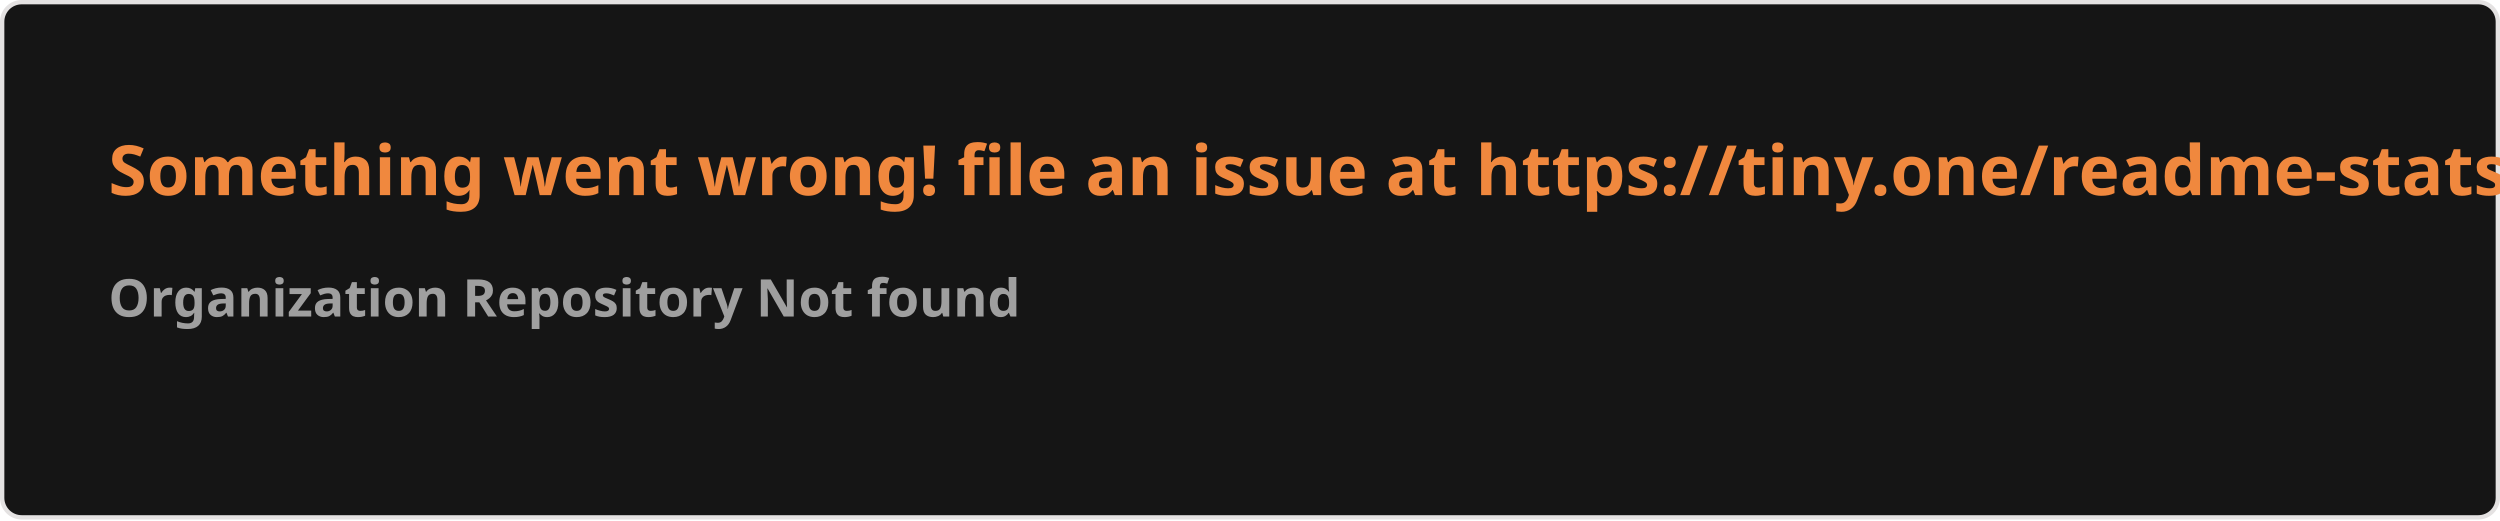
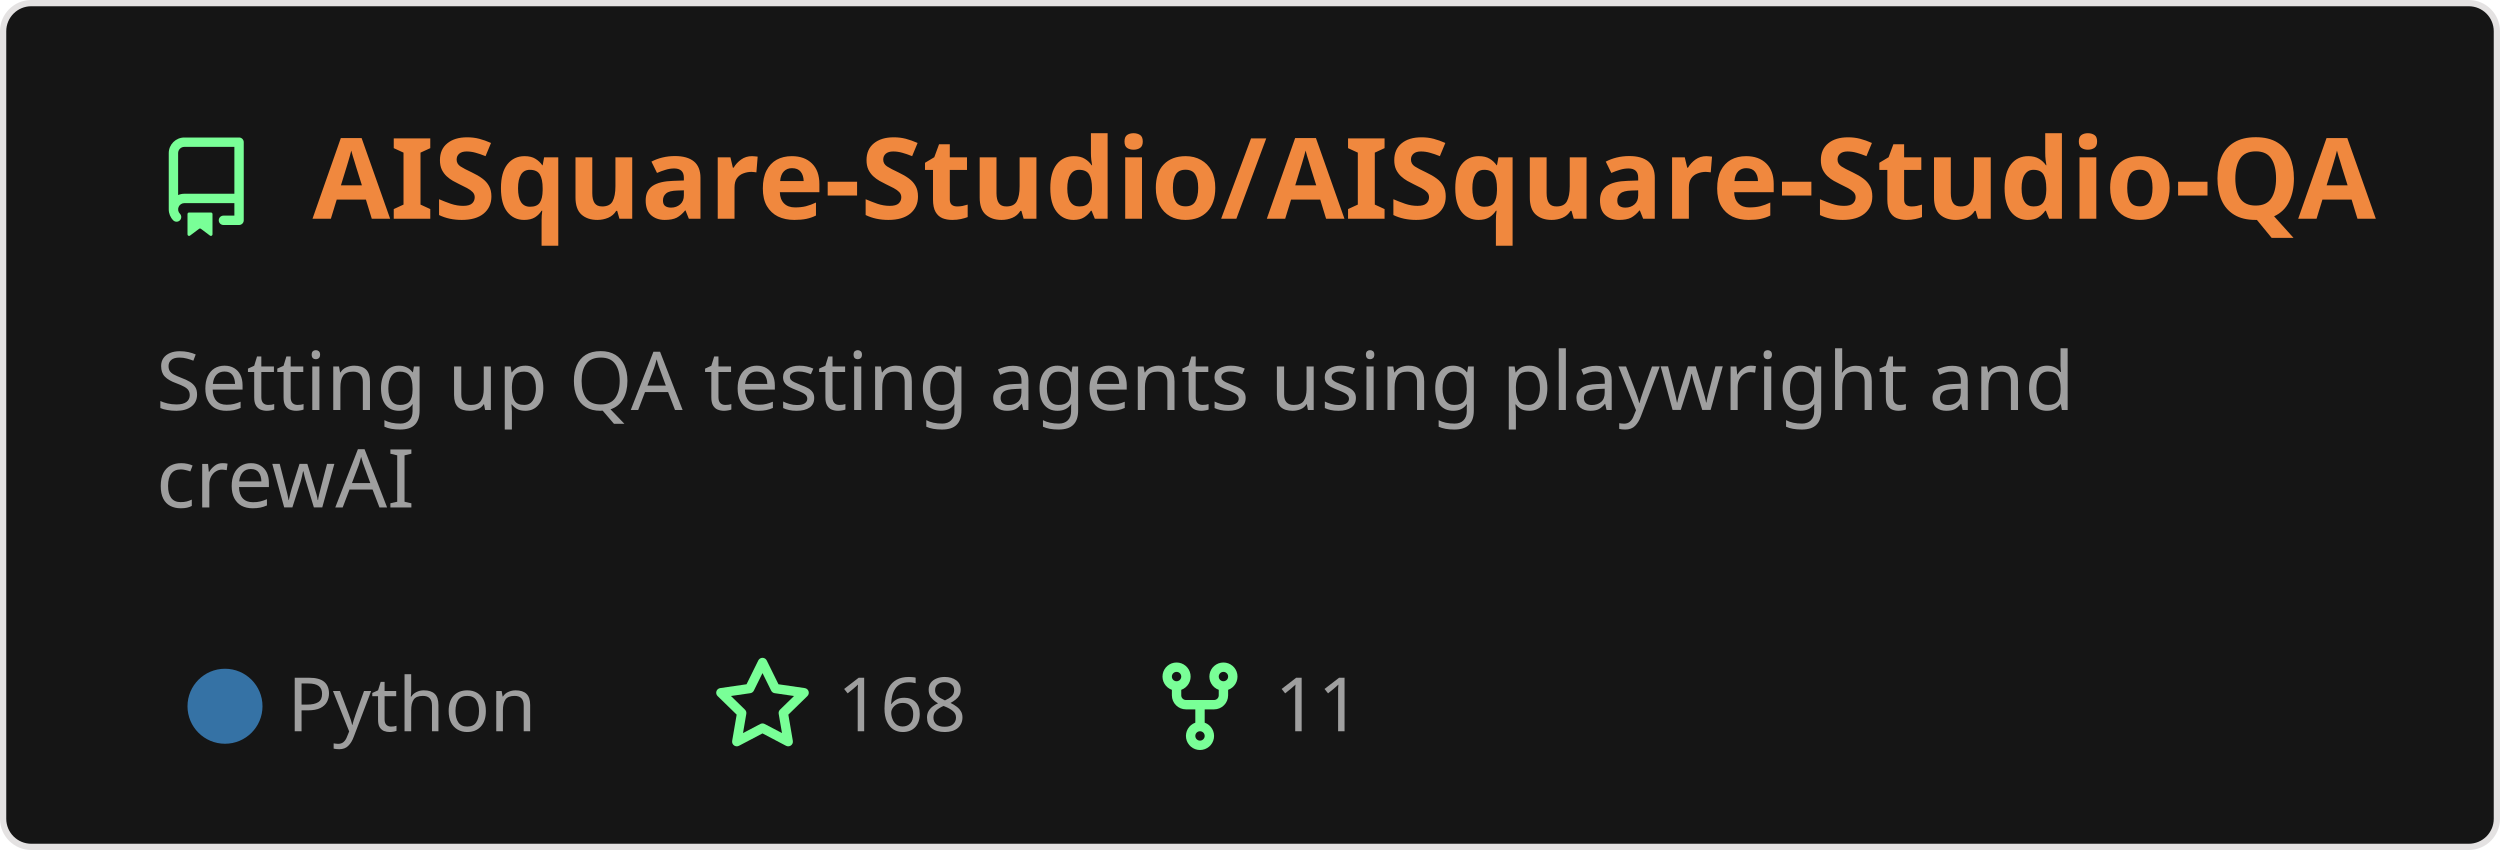
- <svg xmlns="http://www.w3.org/2000/svg" width="576.5" height="120" viewBox="0 0 576.5 120" fill="#151515">
+ <svg xmlns="http://www.w3.org/2000/svg" width="400" height="136" viewBox="0 0 400 136" fill="none" role="img" aria-labelledby="titleId">
  <style>
-     .text { font: 600 16px 'Segoe UI', Ubuntu, Sans-Serif; fill: #f0883e }
-     .small { font: 600 12px 'Segoe UI', Ubuntu, Sans-Serif; fill: #9f9f9f }
-     .gray { fill: #858585 }
-     </style>
-   <rect x="0.5" y="0.5" width="575.5" height="99%" rx="4.5" fill="#151515" stroke="#e4e2e2" />
-   <text x="25" y="45" class="text">Something went wrong! file an issue at https://tiny.one/readme-stats</text>
-   <text data-testid="message" x="25" y="55" class="text small">
-     <tspan x="25" dy="18">Organization Repository Not found</tspan>
-     <tspan x="25" dy="18" class="gray" />
+     .header { font: 600 18px 'Segoe UI', Ubuntu, Sans-Serif; fill: #f0883e; }
+     .description { font: 400 13px 'Segoe UI', Ubuntu, Sans-Serif; fill: #9f9f9f; }
+     .gray { font: 400 12px 'Segoe UI', Ubuntu, Sans-Serif; fill: #9f9f9f; }
+     .icon { fill: #79ff97; }
+   </style>
+   <rect x="0.5" y="0.5" rx="4.5" width="399" height="135" fill="#151515" stroke="#e4e2e2" />
+   <g transform="translate(25, 35)">
+     <svg class="icon" x="0" y="-13" viewBox="0 0 16 16" width="16" height="16">
+       <path fill-rule="evenodd" d="M2 2.5A2.5 2.5 0 014.5 0h8.75a.75.75 0 01.75.75v12.5a.75.75 0 01-.75.75h-2.5a.75.75 0 110-1.5h1.75v-2h-8a1 1 0 00-.714 1.7.75.75 0 01-1.072 1.05A2.495 2.495 0 012 11.5v-9zm10.5-1V9h-8c-.356 0-.694.074-1 .208V2.5a1 1 0 011-1h8zM5 12.25v3.25a.25.25 0 00.4.2l1.45-1.087a.25.25 0 01.3 0L8.6 15.7a.25.25 0 00.4-.2v-3.25a.25.25 0 00-.25-.25h-3.5a.25.25 0 00-.25.25z" />
+     </svg>
+     <text x="25" y="0" class="header">AISquare-Studio/AISquare-Studio-QA</text>
+   </g>
+   <text class="description" x="25" y="50">
+     <tspan dy="1.2em" x="25">Setting up QA testing agents using playwright and</tspan>
+     <tspan dy="1.2em" x="25">crewAI</tspan>
  </text>
+   <g transform="translate(30, 117)">
+     <circle cx="6" cy="-4" r="6" fill="#3572A5" />
+     <text x="16" class="gray">Python</text>
+   </g>
+   <g transform="translate(114, 117)">
+     <svg class="icon" y="-12" viewBox="0 0 16 16" width="16" height="16">
+       <path fill-rule="evenodd" d="M8 .25a.75.75 0 01.673.418l1.882 3.815 4.21.612a.75.75 0 01.416 1.279l-3.046 2.97.719 4.192a.75.75 0 01-1.088.791L8 12.347l-3.766 1.98a.75.75 0 01-1.088-.79l.72-4.194L.818 6.374a.75.75 0 01.416-1.28l4.21-.611L7.327.668A.75.75 0 018 .25zm0 2.445L6.615 5.5a.75.75 0 01-.564.41l-3.097.45 2.24 2.184a.75.75 0 01.216.664l-.528 3.084 2.769-1.456a.75.75 0 01.698 0l2.77 1.456-.53-3.084a.75.75 0 01.216-.664l2.24-2.183-3.096-.45a.75.75 0 01-.564-.41L8 2.694v.001z" />
+     </svg>
+     <text x="20" class="gray">168</text>
+   </g>
+   <g transform="translate(184, 117)">
+     <svg class="icon" y="-12" viewBox="0 0 16 16" width="16" height="16">
+       <path fill-rule="evenodd" d="M5 3.25a.75.75 0 11-1.5 0 .75.75 0 011.5 0zm0 2.122a2.25 2.25 0 10-1.5 0v.878A2.25 2.25 0 005.75 8.5h1.5v2.128a2.251 2.251 0 101.5 0V8.5h1.5a2.25 2.25 0 002.25-2.25v-.878a2.25 2.25 0 10-1.5 0v.878a.75.75 0 01-.75.75h-4.5A.75.75 0 015 6.25v-.878zm3.75 7.378a.75.75 0 11-1.5 0 .75.75 0 011.5 0zm3-8.75a.75.75 0 100-1.5.75.75 0 000 1.5z" />
+     </svg>
+     <text x="20" class="gray">11</text>
+   </g>
</svg>
